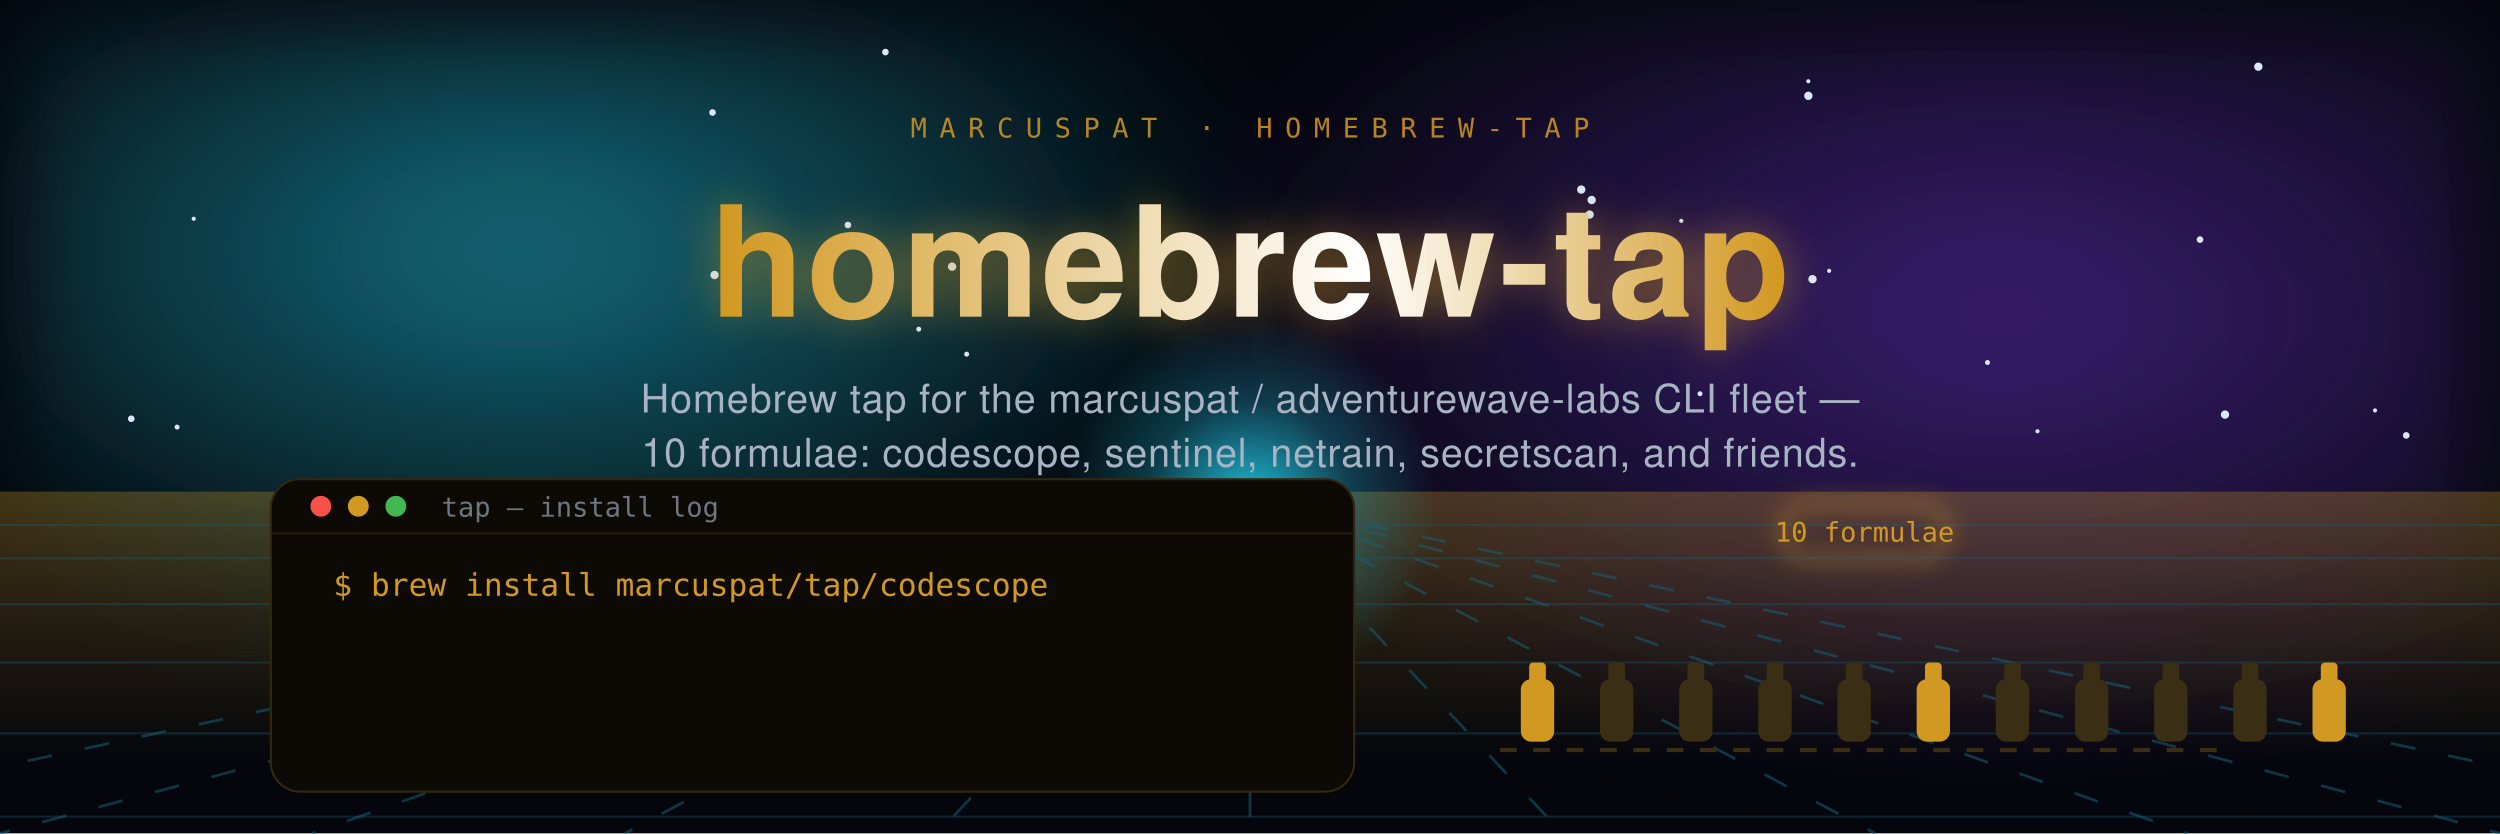
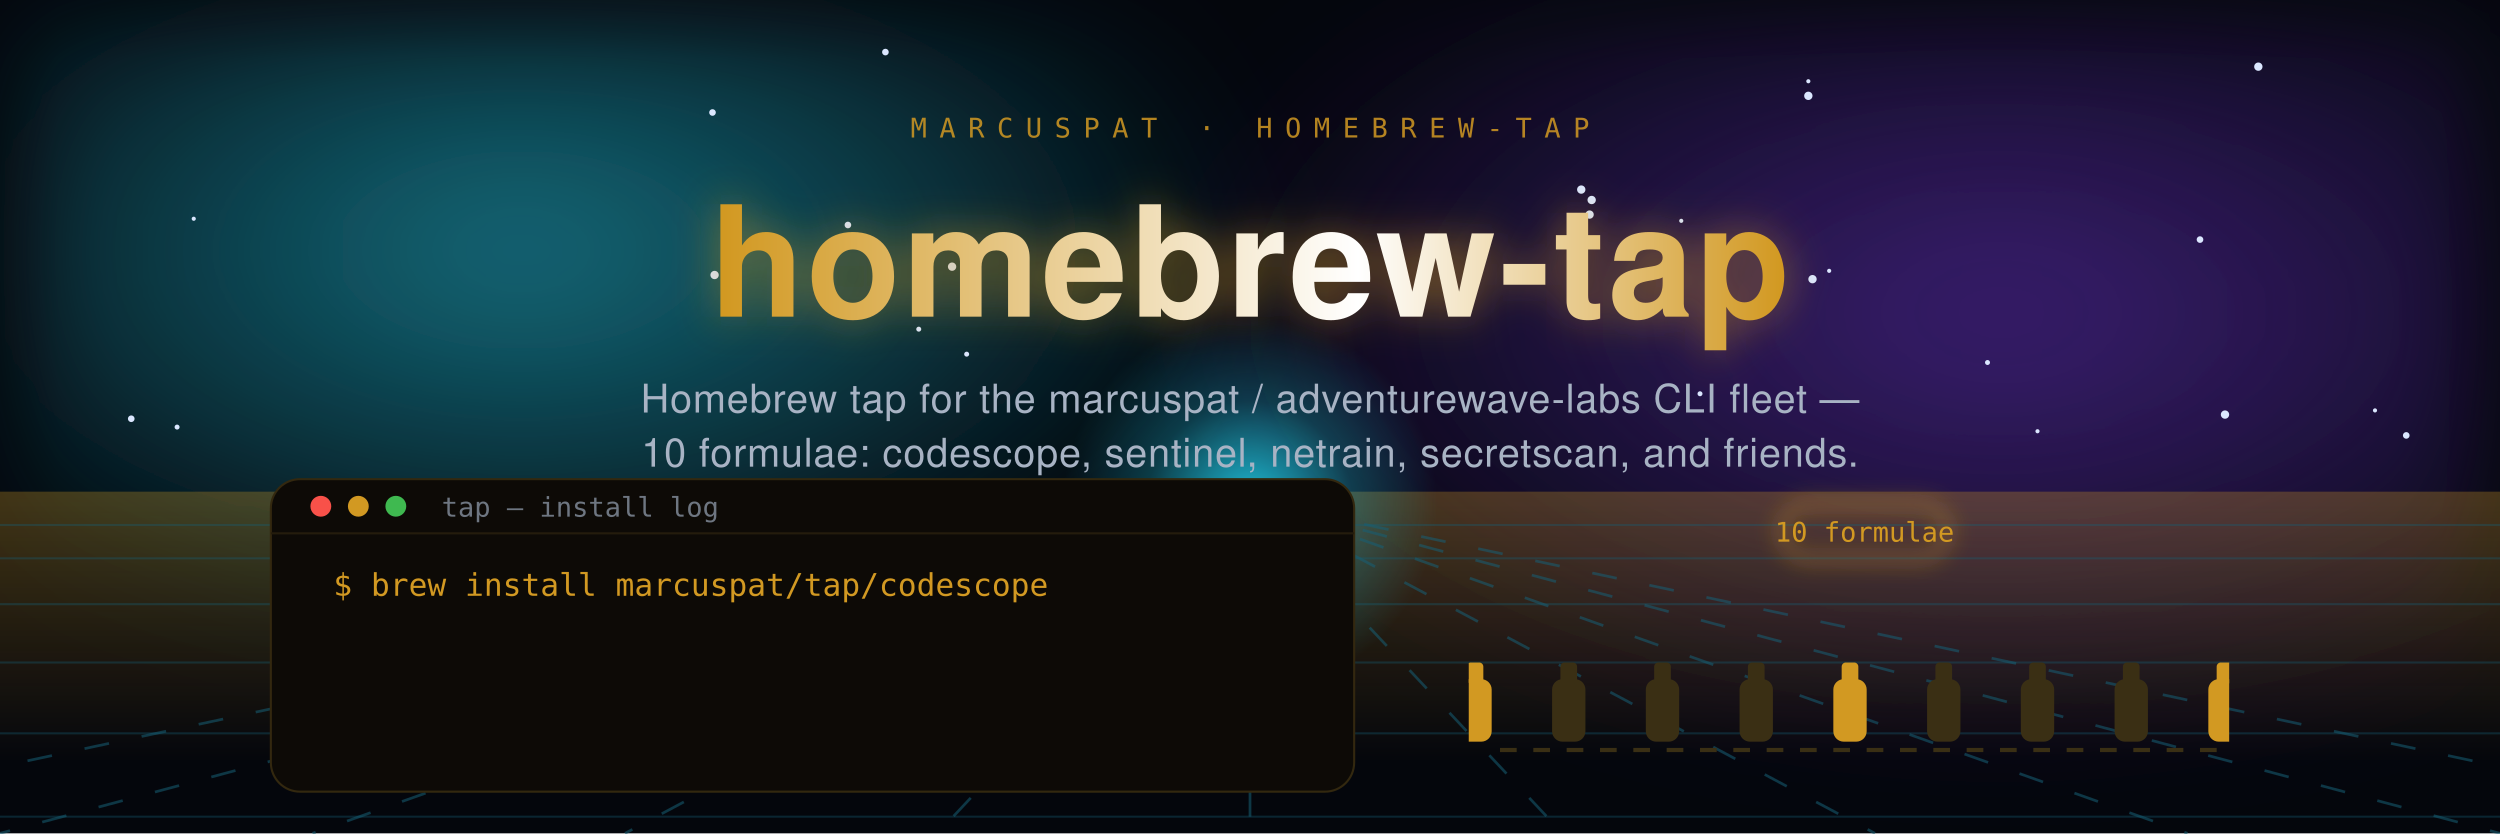
<svg xmlns="http://www.w3.org/2000/svg" width="1200" height="400" viewBox="0 0 1200 400" role="img" aria-label="homebrew-tap: Homebrew tap for the marcuspat / adventurewave-labs CLI fleet — 10 formulae: codescope, sentinel, netrain, secretscan, and friends.">
  <defs>
    <radialGradient id="aur1">
      <stop offset="0" stop-color="#22d3ee" stop-opacity="0.50" />
      <stop offset="1" stop-color="#22d3ee" stop-opacity="0" />
    </radialGradient>
    <radialGradient id="aur2">
      <stop offset="0" stop-color="#7c3aed" stop-opacity="0.45" />
      <stop offset="1" stop-color="#7c3aed" stop-opacity="0" />
    </radialGradient>
    <radialGradient id="orb">
      <stop offset="0" stop-color="#22d3ee" stop-opacity="0.9" />
      <stop offset="0.55" stop-color="#22d3ee" stop-opacity="0.25" />
      <stop offset="1" stop-color="#22d3ee" stop-opacity="0" />
    </radialGradient>
    <linearGradient id="tgrad" x1="0" x2="1">
      <stop offset="0" stop-color="#d29922" />
      <stop offset="0.6" stop-color="#ffffff" />
      <stop offset="1" stop-color="#d29922" />
    </linearGradient>
    <linearGradient id="beam" x1="0" x2="1">
      <stop offset="0" stop-color="#ffffff" stop-opacity="0" />
      <stop offset="0.5" stop-color="#ffffff" stop-opacity="0.45" />
      <stop offset="1" stop-color="#ffffff" stop-opacity="0" />
    </linearGradient>
    <linearGradient id="hglow" x1="0" x2="0" y1="0" y2="1">
      <stop offset="0" stop-color="#d29922" stop-opacity="0.30" />
      <stop offset="1" stop-color="#d29922" stop-opacity="0" />
    </linearGradient>
    <filter id="soft" x="-80%" y="-80%" width="260%" height="260%">
      <feGaussianBlur stdDeviation="30" />
    </filter>
    <filter id="glow" x="-80%" y="-80%" width="260%" height="260%">
      <feGaussianBlur stdDeviation="5" />
    </filter>
    <filter id="glow2" x="-80%" y="-80%" width="260%" height="260%">
      <feGaussianBlur stdDeviation="10" />
    </filter>
  </defs>
  <rect width="1200" height="400" fill="#04060c" />
  <ellipse cx="250" cy="120" rx="360" ry="190" fill="url(#aur1)" filter="url(#soft)">
    <animateTransform attributeName="transform" type="translate" values="0 0; 70 24; -40 12; 0 0" dur="26s" repeatCount="indefinite" />
  </ellipse>
  <ellipse cx="960" cy="150" rx="400" ry="210" fill="url(#aur2)" filter="url(#soft)">
    <animateTransform attributeName="transform" type="translate" values="0 0; -60 18; 34 -12; 0 0" dur="32s" repeatCount="indefinite" />
  </ellipse>
  <g>
    <circle cx="978" cy="207" r="1" fill="#dbe7ff">
      <animate attributeName="opacity" values="0.08;0.85;0.08" dur="3.87s" begin="-1.28s" repeatCount="indefinite" />
    </circle>
    <circle cx="868" cy="46" r="2" fill="#dbe7ff">
      <animate attributeName="opacity" values="0.08;0.85;0.08" dur="2.35s" begin="-3.85s" repeatCount="indefinite" />
    </circle>
    <circle cx="764" cy="96" r="2" fill="#dbe7ff">
      <animate attributeName="opacity" values="0.08;0.85;0.08" dur="3.42s" begin="-4.08s" repeatCount="indefinite" />
    </circle>
    <circle cx="1140" cy="197" r="1" fill="#dbe7ff">
      <animate attributeName="opacity" values="0.08;0.85;0.08" dur="3.28s" begin="-0.00s" repeatCount="indefinite" />
    </circle>
    <circle cx="407" cy="108" r="1.6" fill="#dbe7ff">
      <animate attributeName="opacity" values="0.08;0.85;0.08" dur="2.90s" begin="-3.76s" repeatCount="indefinite" />
    </circle>
    <circle cx="1155" cy="209" r="1.6" fill="#dbe7ff">
      <animate attributeName="opacity" values="0.08;0.85;0.08" dur="2.43s" begin="-1.88s" repeatCount="indefinite" />
    </circle>
    <circle cx="878" cy="130" r="1" fill="#dbe7ff">
      <animate attributeName="opacity" values="0.08;0.85;0.08" dur="3.22s" begin="-3.45s" repeatCount="indefinite" />
    </circle>
    <circle cx="441" cy="158" r="1.2" fill="#dbe7ff">
      <animate attributeName="opacity" values="0.08;0.85;0.08" dur="2.40s" begin="-1.54s" repeatCount="indefinite" />
    </circle>
    <circle cx="1068" cy="199" r="2" fill="#dbe7ff">
      <animate attributeName="opacity" values="0.08;0.85;0.08" dur="2.43s" begin="-3.63s" repeatCount="indefinite" />
    </circle>
    <circle cx="868" cy="39" r="1" fill="#dbe7ff">
      <animate attributeName="opacity" values="0.08;0.85;0.08" dur="4.04s" begin="-3.32s" repeatCount="indefinite" />
    </circle>
    <circle cx="457" cy="128" r="2" fill="#dbe7ff">
      <animate attributeName="opacity" values="0.08;0.85;0.08" dur="3.98s" begin="-3.24s" repeatCount="indefinite" />
    </circle>
    <circle cx="816" cy="189" r="1.2" fill="#dbe7ff">
      <animate attributeName="opacity" values="0.08;0.85;0.08" dur="4.08s" begin="-2.50s" repeatCount="indefinite" />
    </circle>
    <circle cx="870" cy="134" r="2" fill="#dbe7ff">
      <animate attributeName="opacity" values="0.08;0.85;0.08" dur="3.21s" begin="-4.25s" repeatCount="indefinite" />
    </circle>
    <circle cx="807" cy="106" r="1" fill="#dbe7ff">
      <animate attributeName="opacity" values="0.08;0.85;0.08" dur="3.68s" begin="-0.76s" repeatCount="indefinite" />
    </circle>
    <circle cx="93" cy="105" r="1" fill="#dbe7ff">
      <animate attributeName="opacity" values="0.08;0.85;0.08" dur="4.06s" begin="-1.41s" repeatCount="indefinite" />
    </circle>
    <circle cx="954" cy="174" r="1.2" fill="#dbe7ff">
      <animate attributeName="opacity" values="0.08;0.85;0.08" dur="3.81s" begin="-4.25s" repeatCount="indefinite" />
    </circle>
    <circle cx="763" cy="103" r="2" fill="#dbe7ff">
      <animate attributeName="opacity" values="0.08;0.85;0.08" dur="2.87s" begin="-3.25s" repeatCount="indefinite" />
    </circle>
    <circle cx="342" cy="54" r="1.6" fill="#dbe7ff">
      <animate attributeName="opacity" values="0.08;0.85;0.08" dur="4.18s" begin="-0.33s" repeatCount="indefinite" />
    </circle>
    <circle cx="343" cy="132" r="2" fill="#dbe7ff">
      <animate attributeName="opacity" values="0.08;0.85;0.08" dur="3.32s" begin="-2.31s" repeatCount="indefinite" />
    </circle>
    <circle cx="85" cy="205" r="1.2" fill="#dbe7ff">
      <animate attributeName="opacity" values="0.08;0.85;0.08" dur="3.70s" begin="-0.67s" repeatCount="indefinite" />
    </circle>
    <circle cx="759" cy="91" r="2" fill="#dbe7ff">
      <animate attributeName="opacity" values="0.08;0.85;0.08" dur="2.87s" begin="-0.66s" repeatCount="indefinite" />
    </circle>
    <circle cx="63" cy="201" r="1.6" fill="#dbe7ff">
      <animate attributeName="opacity" values="0.08;0.85;0.08" dur="4.28s" begin="-2.68s" repeatCount="indefinite" />
    </circle>
    <circle cx="425" cy="25" r="1.6" fill="#dbe7ff">
      <animate attributeName="opacity" values="0.08;0.85;0.08" dur="4.50s" begin="-1.34s" repeatCount="indefinite" />
    </circle>
    <circle cx="464" cy="170" r="1.2" fill="#dbe7ff">
      <animate attributeName="opacity" values="0.08;0.85;0.08" dur="3.30s" begin="-3.41s" repeatCount="indefinite" />
    </circle>
    <circle cx="1056" cy="115" r="1.6" fill="#dbe7ff">
      <animate attributeName="opacity" values="0.08;0.85;0.08" dur="3.65s" begin="-2.94s" repeatCount="indefinite" />
    </circle>
    <circle cx="1084" cy="32" r="2" fill="#dbe7ff">
      <animate attributeName="opacity" values="0.08;0.85;0.08" dur="4.13s" begin="-4.18s" repeatCount="indefinite" />
    </circle>
  </g>
  <rect x="0" y="236" width="1200" height="130" fill="url(#hglow)">
    <animate attributeName="opacity" values="0.45;0.9;0.45" dur="7s" repeatCount="indefinite" />
  </rect>
  <circle cx="600" cy="242" r="90" fill="url(#orb)">
    <animate attributeName="r" values="78;110;78" dur="6s" repeatCount="indefinite" />
  </circle>
  <path d="M600 240 L-150 400 M600 240 L0 400 M600 240 L150 400 M600 240 L300 400 M600 240 L450 400 M600 240 L600 400 M600 240 L750 400 M600 240 L900 400 M600 240 L1050 400 M600 240 L1200 400 M600 240 L1350 400" stroke="#155e75" stroke-width="1.3" opacity="0.55" fill="none" stroke-dasharray="12 16">
    <animate attributeName="stroke-dashoffset" values="0;-56" dur="0.9s" repeatCount="indefinite" />
  </path>
  <path d="M0 252 H1200 M0 268 H1200 M0 290 H1200 M0 318 H1200 M0 352 H1200 M0 392 H1200" stroke="#155e75" stroke-width="1" opacity="0.35" fill="none" />
  <circle cx="600" cy="241" r="4" fill="#d29922" filter="url(#glow2)">
    <animate attributeName="opacity" values="0.6;1;0.6" dur="2.6s" repeatCount="indefinite" />
  </circle>
  <rect x="-260" y="-90" width="170" height="580" fill="url(#beam)" opacity="0.10" filter="url(#soft)" transform="rotate(14)">
    <animateTransform attributeName="transform" type="translate" additive="sum" values="-350 0;1750 0" dur="7s" repeatCount="indefinite" />
  </rect>
  <rect x="-260" y="-90" width="170" height="580" fill="url(#beam)" opacity="0.07" filter="url(#soft)" transform="rotate(14)">
    <animateTransform attributeName="transform" type="translate" additive="sum" values="-350 0;1750 0" dur="7s" begin="-3.4s" repeatCount="indefinite" />
  </rect>
  <text x="600" y="66" text-anchor="middle" font-family="ui-monospace,Menlo,Consolas,monospace" font-size="13" letter-spacing="6" fill="#d29922" opacity="0.85">MARCUSPAT · HOMEBREW-TAP</text>
  <text x="600" y="152" text-anchor="middle" font-family="-apple-system,Segoe UI,Helvetica,Arial,sans-serif" font-size="74" font-weight="800" letter-spacing="1" fill="#d29922" opacity="0.55" filter="url(#glow2)">homebrew-tap</text>
  <text x="600" y="152" text-anchor="middle" font-family="-apple-system,Segoe UI,Helvetica,Arial,sans-serif" font-size="74" font-weight="800" letter-spacing="1" fill="url(#tgrad)">homebrew-tap</text>
  <text x="600" y="198" text-anchor="middle" font-family="-apple-system,Segoe UI,Helvetica,Arial,sans-serif" font-size="19" letter-spacing="0.4" fill="#a8b3c4">Homebrew tap for the marcuspat / adventurewave-labs CLI fleet —</text>
  <text x="600" y="224" text-anchor="middle" font-family="-apple-system,Segoe UI,Helvetica,Arial,sans-serif" font-size="19" letter-spacing="0.4" fill="#a8b3c4">10 formulae: codescope, sentinel, netrain, secretscan, and friends.</text>
  <g transform="translate(600,308)">
    <rect x="-470" y="-78" width="520" height="150" rx="14" fill="#0d0a06" stroke="#33280f" />
    <line x1="-470" y1="-52" x2="50" y2="-52" stroke="#241c0c" />
    <circle cx="-446" cy="-65" r="5" fill="#f85149" />
    <circle cx="-428" cy="-65" r="5" fill="#d29922" />
    <circle cx="-410" cy="-65" r="5" fill="#3fb950" />
    <text x="-388" y="-60" font-family="ui-monospace,Menlo,Consolas,monospace" font-size="13" fill="#6e7681">tap — install log</text>
    <g font-family="ui-monospace,Menlo,Consolas,monospace" font-size="15">
      <text x="-440" y="-22" fill="#d29922">$ brew install marcuspat/tap/codescope</text>
      <text x="-440" y="8" fill="#3fb950" opacity="0">✓ poured — single binary, no compile<animate attributeName="opacity" calcMode="discrete" values="0;1" keyTimes="0;0.3" dur="6s" repeatCount="indefinite" />
      </text>
      <text x="-440" y="38" fill="#3fb950" opacity="0">✓ 10 formulae in the fleet<animate attributeName="opacity" calcMode="discrete" values="0;1" keyTimes="0;0.55" dur="6s" repeatCount="indefinite" />
      </text>
      <text x="-440" y="62" fill="#c9d1d9" opacity="0">$ ▮<animate attributeName="opacity" calcMode="discrete" values="0;1" keyTimes="0;0.8" dur="6s" repeatCount="indefinite" />
      </text>
    </g>
    <line x1="120" y1="52" x2="470" y2="52" stroke="#3a2f14" stroke-width="2" stroke-dasharray="8 8">
      <animate attributeName="stroke-dashoffset" values="0;-32" dur="1.2s" repeatCount="indefinite" />
    </line>
    <g>
-       <g>
-         <animateTransform attributeName="transform" type="translate" values="0 0;-418 0" dur="5s" repeatCount="indefinite" />
-         <g>
-           <rect x="130" y="18" width="16" height="30" rx="5" fill="#d29922" />
-           <rect x="134" y="10" width="8" height="10" rx="2" fill="#d29922" />
-         </g>
-         <g>
-           <rect x="168" y="18" width="16" height="30" rx="5" fill="#3a2f14" />
-           <rect x="172" y="10" width="8" height="10" rx="2" fill="#3a2f14" />
-         </g>
-         <g>
-           <rect x="206" y="18" width="16" height="30" rx="5" fill="#3a2f14" />
-           <rect x="210" y="10" width="8" height="10" rx="2" fill="#3a2f14" />
-         </g>
-         <g>
-           <rect x="244" y="18" width="16" height="30" rx="5" fill="#3a2f14" />
-           <rect x="248" y="10" width="8" height="10" rx="2" fill="#3a2f14" />
-         </g>
-         <g>
-           <rect x="282" y="18" width="16" height="30" rx="5" fill="#3a2f14" />
-           <rect x="286" y="10" width="8" height="10" rx="2" fill="#3a2f14" />
-         </g>
-         <g>
-           <rect x="320" y="18" width="16" height="30" rx="5" fill="#d29922" />
-           <rect x="324" y="10" width="8" height="10" rx="2" fill="#d29922" />
-         </g>
-         <g>
-           <rect x="358" y="18" width="16" height="30" rx="5" fill="#3a2f14" />
-           <rect x="362" y="10" width="8" height="10" rx="2" fill="#3a2f14" />
-         </g>
-         <g>
-           <rect x="396" y="18" width="16" height="30" rx="5" fill="#3a2f14" />
-           <rect x="400" y="10" width="8" height="10" rx="2" fill="#3a2f14" />
-         </g>
-         <g>
-           <rect x="434" y="18" width="16" height="30" rx="5" fill="#3a2f14" />
-           <rect x="438" y="10" width="8" height="10" rx="2" fill="#3a2f14" />
-         </g>
-         <g>
-           <rect x="472" y="18" width="16" height="30" rx="5" fill="#3a2f14" />
-           <rect x="476" y="10" width="8" height="10" rx="2" fill="#3a2f14" />
-         </g>
-         <g>
-           <rect x="510" y="18" width="16" height="30" rx="5" fill="#d29922" />
-           <rect x="514" y="10" width="8" height="10" rx="2" fill="#d29922" />
+       <defs>
+         <clipPath id="bottlesclip">
+           <rect x="105" y="-6" width="365" height="66" />
+         </clipPath>
+       </defs>
+       <g clip-path="url(#bottlesclip)">
+         <animateTransform attributeName="transform" type="translate" values="0 0;-90 0" dur="4.5s" repeatCount="indefinite" />
+         <g>
+           <rect x="100" y="18" width="16" height="30" rx="5" fill="#d29922" />
+           <rect x="104" y="10" width="8" height="10" rx="2" fill="#d29922" />
+         </g>
+         <g>
+           <rect x="145" y="18" width="16" height="30" rx="5" fill="#3a2f14" />
+           <rect x="149" y="10" width="8" height="10" rx="2" fill="#3a2f14" />
+         </g>
+         <g>
+           <rect x="190" y="18" width="16" height="30" rx="5" fill="#3a2f14" />
+           <rect x="194" y="10" width="8" height="10" rx="2" fill="#3a2f14" />
+         </g>
+         <g>
+           <rect x="235" y="18" width="16" height="30" rx="5" fill="#3a2f14" />
+           <rect x="239" y="10" width="8" height="10" rx="2" fill="#3a2f14" />
+         </g>
+         <g>
+           <rect x="280" y="18" width="16" height="30" rx="5" fill="#d29922" />
+           <rect x="284" y="10" width="8" height="10" rx="2" fill="#d29922" />
+         </g>
+         <g>
+           <rect x="325" y="18" width="16" height="30" rx="5" fill="#3a2f14" />
+           <rect x="329" y="10" width="8" height="10" rx="2" fill="#3a2f14" />
+         </g>
+         <g>
+           <rect x="370" y="18" width="16" height="30" rx="5" fill="#3a2f14" />
+           <rect x="374" y="10" width="8" height="10" rx="2" fill="#3a2f14" />
+         </g>
+         <g>
+           <rect x="415" y="18" width="16" height="30" rx="5" fill="#3a2f14" />
+           <rect x="419" y="10" width="8" height="10" rx="2" fill="#3a2f14" />
+         </g>
+         <g>
+           <rect x="460" y="18" width="16" height="30" rx="5" fill="#d29922" />
+           <rect x="464" y="10" width="8" height="10" rx="2" fill="#d29922" />
        </g>
      </g>
    </g>
    <g>
      <rect x="255" y="-66" width="80" height="26" rx="13" fill="none" stroke="#d29922" stroke-width="2" filter="url(#glow)" />
      <text x="295" y="-48" font-family="ui-monospace,Menlo,Consolas,monospace" font-size="13" fill="#d29922" text-anchor="middle">10 formulae</text>
      <animate attributeName="opacity" values="1;0.55;1" dur="2.4s" repeatCount="indefinite" />
    </g>
  </g>
</svg>
